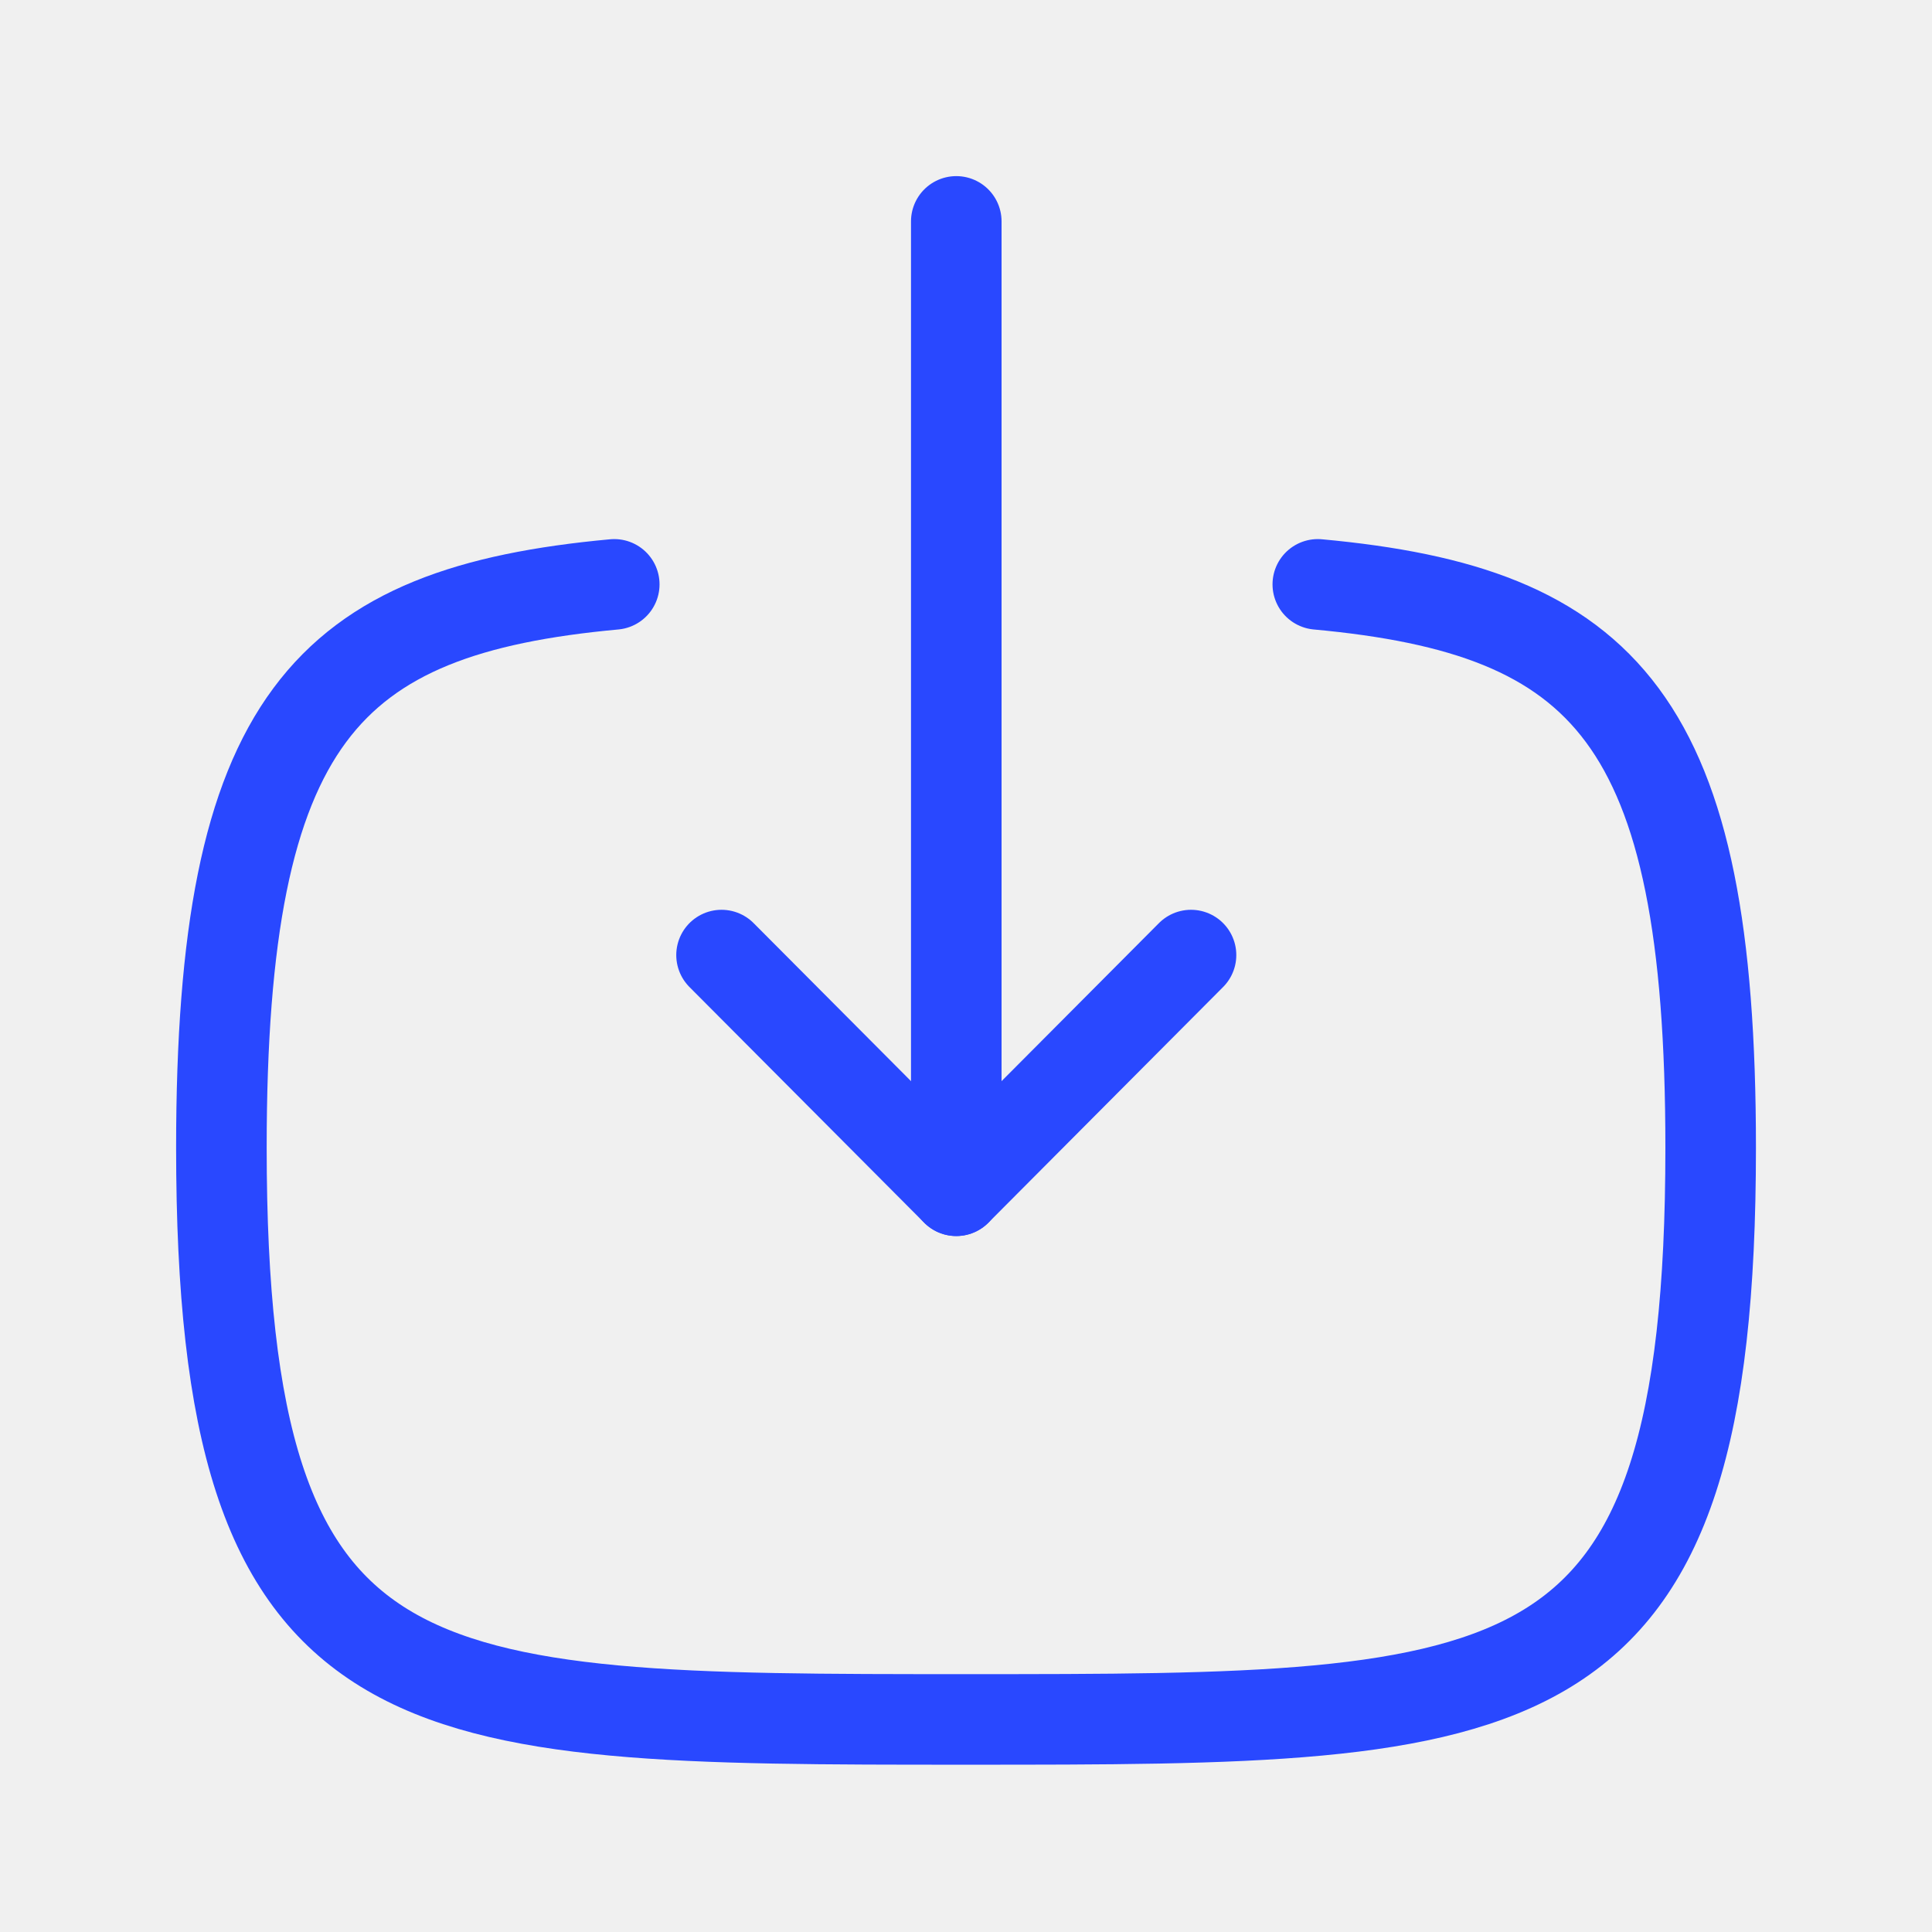
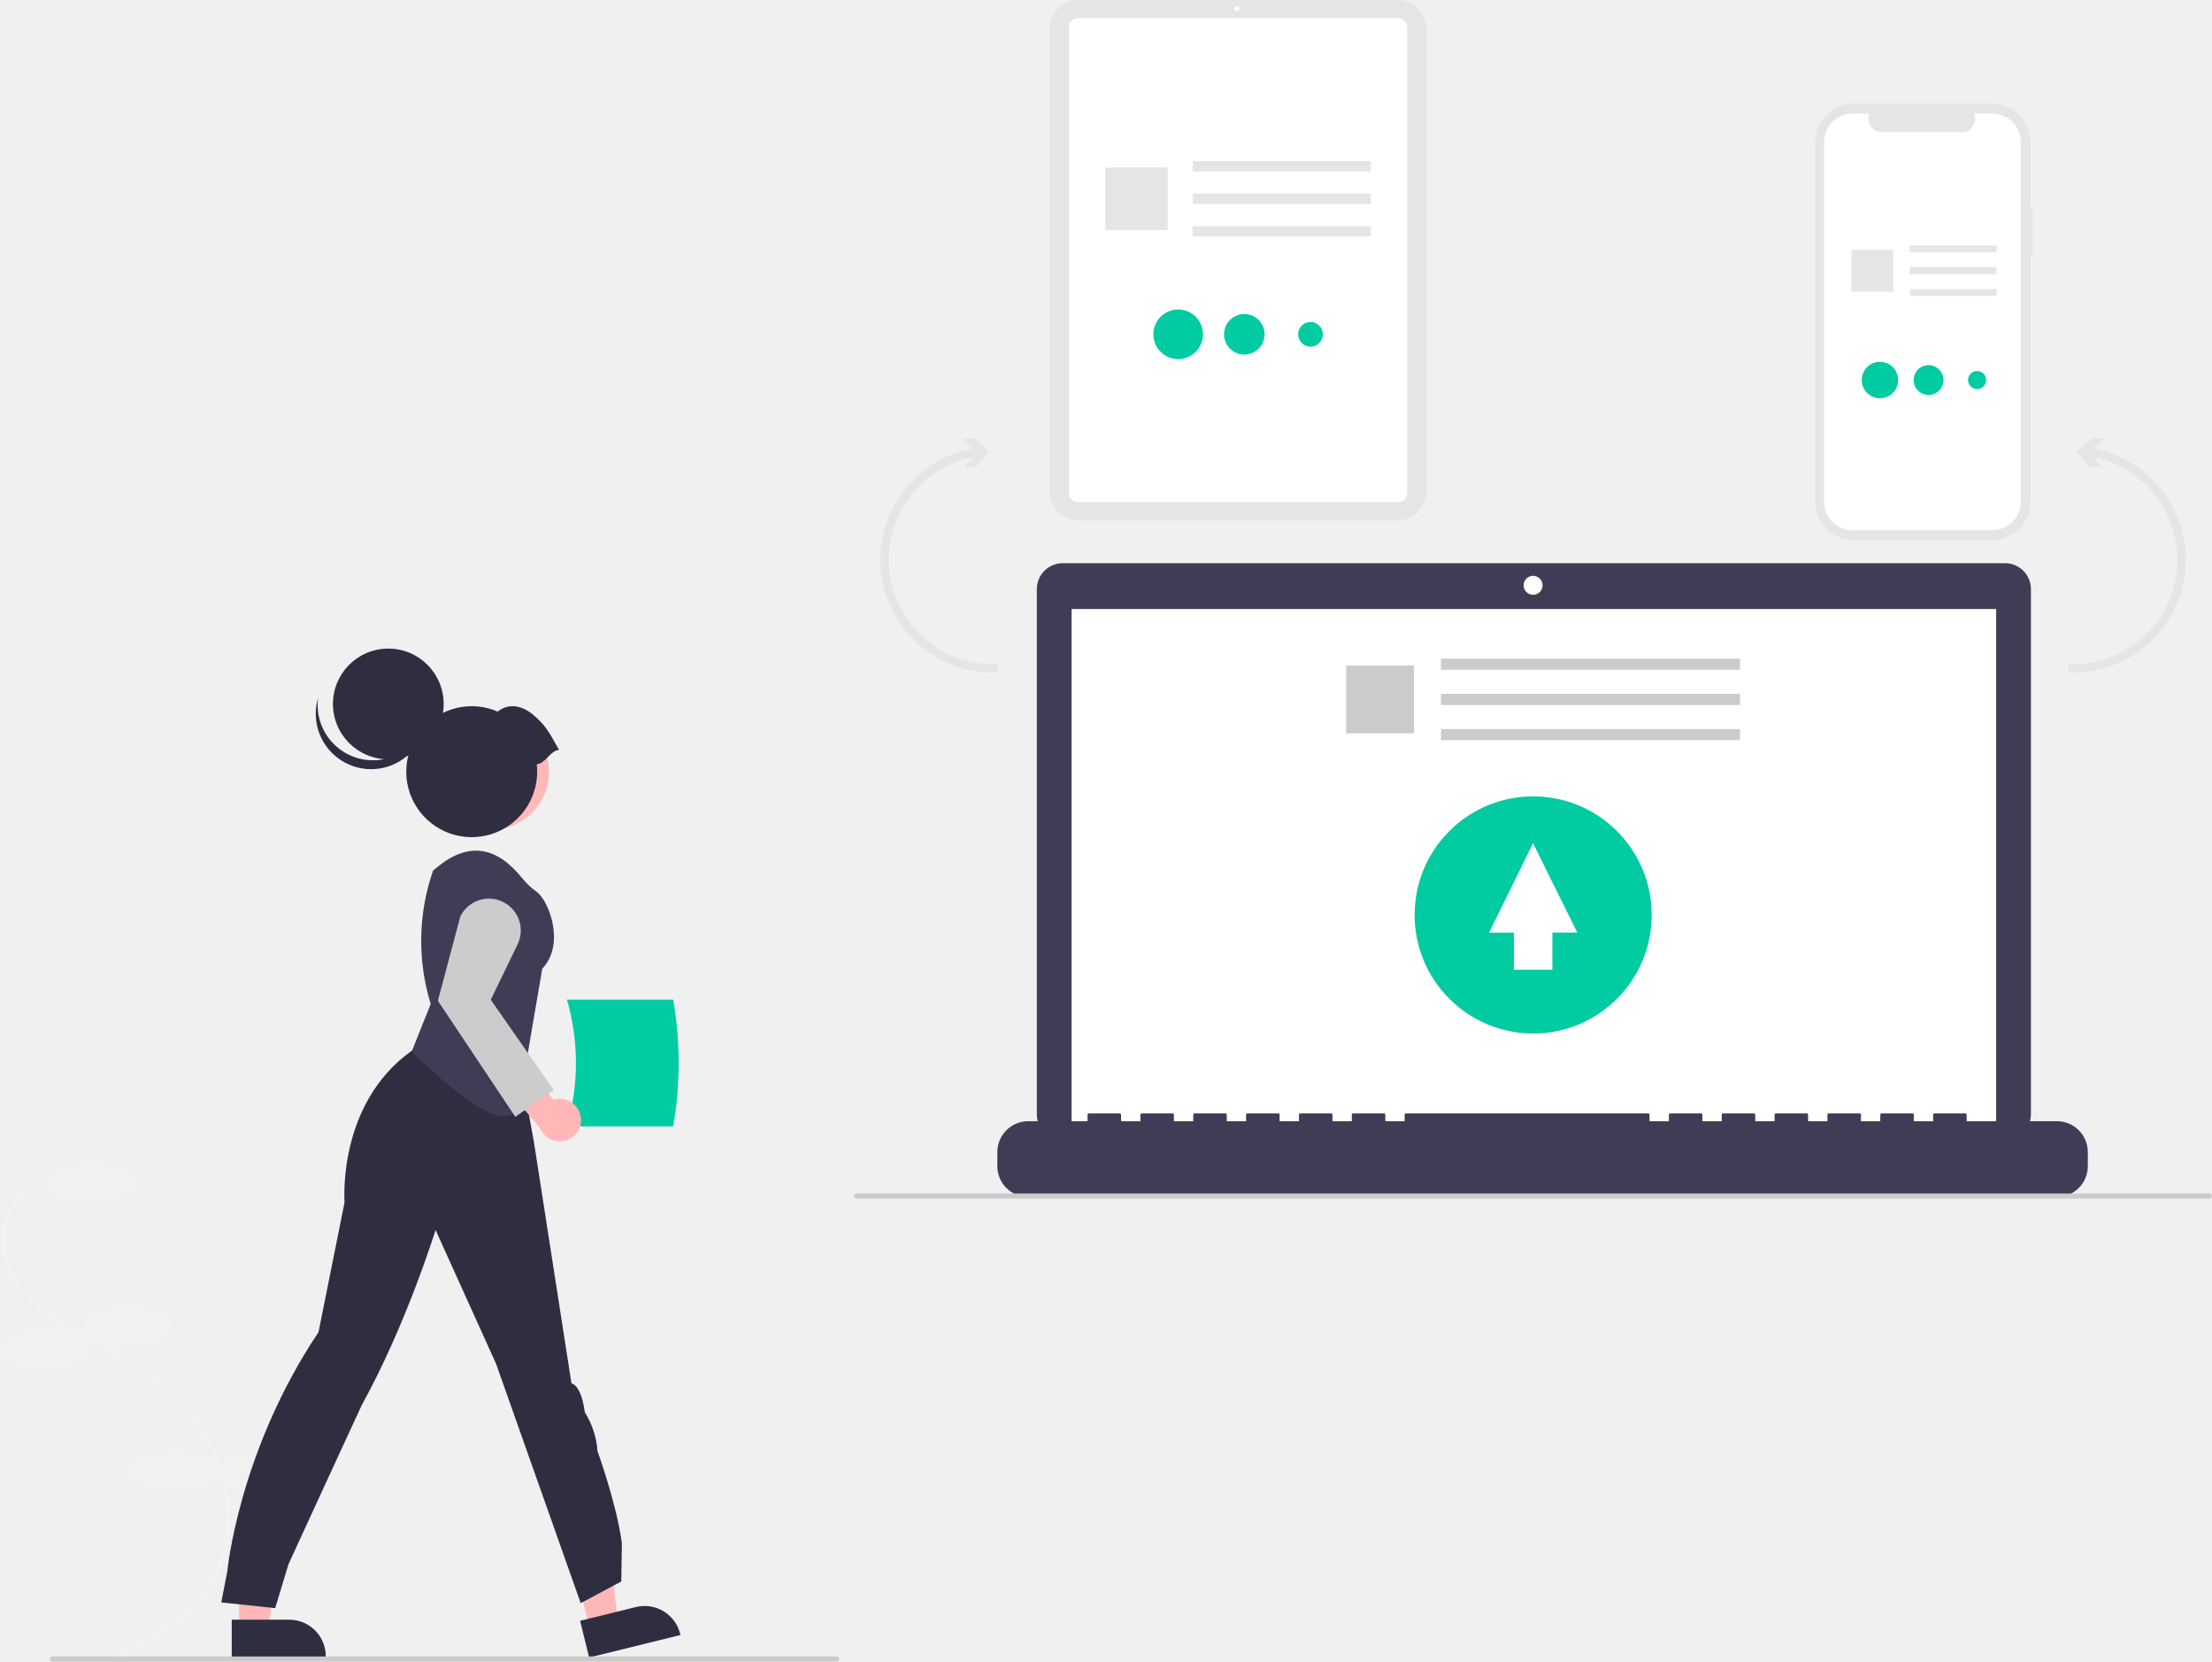
- <svg xmlns="http://www.w3.org/2000/svg" width="32" height="32" viewBox="0 0 32 32" fill="none">
-   <path d="M15.839 19.722V3.667" stroke="#2948FF" stroke-width="1.5" stroke-linecap="round" stroke-linejoin="round" />
-   <path d="M19.727 15.819L15.839 19.723L11.951 15.819" stroke="#2948FF" stroke-width="1.5" stroke-linecap="round" stroke-linejoin="round" />
-   <path d="M21.827 9.679C26.599 10.119 28.334 11.905 28.334 19.012C28.334 28.479 25.252 28.479 16 28.479C6.746 28.479 3.667 28.479 3.667 19.012C3.667 11.905 5.4 10.119 10.174 9.679" stroke="#2948FF" stroke-width="1.5" stroke-linecap="round" stroke-linejoin="round" />
+ <svg xmlns="http://www.w3.org/2000/svg" width="860.151" height="646" viewBox="0 0 860.151 646" role="img" artist="Katerina Limpitsouni" source="https://undraw.co/">
+   <path d="M215.704,772.438l-.951-1.759c12.753-6.897,28.626-15.481,36.916-29.567,8.172-13.886,8.356-32.743.479-49.211-6.704-14.016-19.018-26.572-35.611-36.313-3.273-1.921-6.709-3.742-10.031-5.503-8.031-4.256-16.336-8.658-23.184-14.903-9.432-8.601-16.568-23.035-11.249-35.891a23.856,23.856,0,0,1,20.677-14.467l.113,1.997a21.861,21.861,0,0,0-18.948,13.248c-4.943,11.947,1.839,25.505,10.754,33.636,6.661,6.074,14.852,10.415,22.773,14.613,3.342,1.771,6.797,3.603,10.108,5.546,16.938,9.943,29.526,22.798,36.403,37.174,8.16,17.061,7.946,36.637-.559,51.089C244.82,756.693,228.676,765.424,215.704,772.438Z" transform="translate(-169.9245 -127)" fill="#f1f1f1" />
+   <ellipse cx="35.5" cy="459.865" rx="17.5" ry="8.5" fill="#f1f1f1" />
+   <ellipse cx="49.5" cy="515.865" rx="17.5" ry="8.5" fill="#f1f1f1" />
+   <ellipse cx="17.5" cy="524.865" rx="17.5" ry="8.5" fill="#f1f1f1" />
+   <ellipse cx="67.5" cy="571.865" rx="17.5" ry="8.5" fill="#f1f1f1" />
+   <ellipse cx="102.5" cy="571.865" rx="17.5" ry="8.5" fill="#f1f1f1" />
+   <path d="M390.395,564.899h41.304a144.464,144.464,0,0,0,0-49.247H390.395A88.611,88.611,0,0,1,390.395,564.899Z" transform="translate(-169.9245 -127)" fill="#00CBA1" />
+   <polygon points="93.008 633.403 104.35 633.403 109.746 589.655 93.006 589.656 93.008 633.403" fill="#ffb7b7" />
+   <path d="M260.04,756.7l22.336-.001h.001a14.235,14.235,0,0,1,14.235,14.234v.463l-36.571.001Z" transform="translate(-169.9245 -127)" fill="#2f2e41" />
+   <polygon points="229.273 633.03 240.286 630.32 235.073 586.55 218.818 590.551 229.273 633.03" fill="#ffb7b7" />
+   <path d="M395.503,757.126l21.689-5.338.001-0a14.235,14.235,0,0,1,17.223,10.421l.111.449-35.512,8.74Z" transform="translate(-169.9245 -127)" fill="#2f2e41" />
+   <path d="M255.958,749.972l2.356-12.055s4.337-46.545,35.462-92.997l10.131-50.461s-3.009-38.196,26.032-58.872l8.953-6.168,31.39,1.799,7.25,39.691,14.608,93.914s3.77.353,5.183,11.214a32.66,32.66,0,0,1,4.948,15.138s7.476,20.623,9.478,35.808l-.236,14.858-15.786,8.41-32.901-93.048-23.533-52.019s-11.326,36.651-28.675,68.049c0,0-23.762,51.431-28.509,61.88l-5.183,17.101Z" transform="translate(-169.9245 -127)" fill="#2f2e41" />
+   <circle cx="190.987" cy="300.115" r="22.436" fill="#ffb7b7" />
+   <circle cx="190.987" cy="300.115" r="22.436" fill="#ffb8b8" />
+   <path d="M330.004,535.826l7.407-18.501a83.21,83.21,0,0,1,.915-51.883l0,0,1.417-1.167c12.345-10.166,23.18-8.316,33.235,4.121l0,0a27.799,27.799,0,0,0,5.626,5.305c4.434,3.111,11.47,20.015,2.181,29.923l-7.431,43.349C374.136,570.907,356.769,561.895,330.004,535.826Z" transform="translate(-169.9245 -127)" fill="#3f3d56" />
+   <path d="M395.772,561.381a8.214,8.214,0,0,0-10.593-6.815l-12.025-14.414-10.542,5.171,17.267,20.118a8.259,8.259,0,0,0,15.893-4.059Z" transform="translate(-169.9245 -127)" fill="#ffb7b7" />
+   <path d="M370.305,561.192,340.197,516.065l8.706-32.721a12.385,12.385,0,0,1,22.287,10.813l-10.424,21.532,24.451,35.065Z" transform="translate(-169.9245 -127)" fill="#ccc" />
+   <circle cx="150.994" cy="273.676" r="21.525" fill="#2f2e41" />
+   <path d="M302.352,418.5a21.526,21.526,0,0,0,33.24-11.302,21.526,21.526,0,1,1-41.99-8.827A21.518,21.518,0,0,0,302.352,418.5Z" transform="translate(-169.9245 -127)" fill="#2f2e41" />
+   <path d="M387.299,418.524c-3.758-6.727-5.196-9.538-10.041-13.628-4.285-3.618-9.555-4.68-13.806-1.252a25.457,25.457,0,1,0,15.36,23.367,25.668,25.668,0,0,0-.173-2.878C382.334,423.613,383.604,419.043,387.299,418.524Z" transform="translate(-169.9245 -127)" fill="#2f2e41" />
+   <path d="M495.256,773h-305a1,1,0,0,1,0-2h305a1,1,0,1,1,0,2Z" transform="translate(-169.9245 -127)" fill="#cbcbcb" />
+   <path d="M960.363,207.644h-.932V182.111a14.778,14.778,0,0,0-14.778-14.778h-54.095A14.778,14.778,0,0,0,875.78,182.111V322.187a14.778,14.778,0,0,0,14.778,14.778h54.095a14.778,14.778,0,0,0,14.778-14.778v-96.368h.932Z" transform="translate(-169.9245 -127)" fill="#e5e5e5" />
+   <path d="M944.633,171.178h-7.061a5.243,5.243,0,0,1-4.854,7.223H901.727a5.243,5.243,0,0,1-4.854-7.223h-6.595a11.036,11.036,0,0,0-11.036,11.036V322.084A11.036,11.036,0,0,0,890.277,333.12h54.355a11.036,11.036,0,0,0,11.036-11.036h0V182.214A11.036,11.036,0,0,0,944.633,171.178Z" transform="translate(-169.9245 -127)" fill="#fff" />
+   <rect x="742.69" y="95.46" width="33.701" height="2.67" fill="#e5e5e5" />
+   <rect x="742.69" y="103.916" width="33.701" height="2.67" fill="#e5e5e5" />
+   <rect x="742.69" y="112.371" width="33.701" height="2.67" fill="#e5e5e5" />
+   <rect x="719.903" y="97.111" width="16.281" height="16.281" fill="#e5e5e5" />
+   <circle cx="731.035" cy="147.753" r="7.085" fill="#00CBA1" />
+   <circle cx="749.928" cy="147.753" r="5.789" fill="#00CBA1" />
+   <circle cx="768.821" cy="147.753" r="3.522" fill="#00CBA1" />
+   <path d="M713.453,329.293H589.273a11.114,11.114,0,0,1-11.102-11.102V138.102A11.114,11.114,0,0,1,589.273,127H713.453a11.114,11.114,0,0,1,11.102,11.102V318.191A11.114,11.114,0,0,1,713.453,329.293Z" transform="translate(-169.9245 -127)" fill="#e5e5e5" />
+   <path d="M713.672,322.209H589.054a3.426,3.426,0,0,1-3.422-3.422v-181.282a3.426,3.426,0,0,1,3.422-3.422H713.672a3.426,3.426,0,0,1,3.422,3.422v181.282A3.426,3.426,0,0,1,713.672,322.209Z" transform="translate(-169.9245 -127)" fill="#fff" />
+   <circle cx="480.966" cy="3.4" r="0.944" fill="#fff" />
+   <rect x="463.776" y="62.68" width="69.311" height="3.982" fill="#e5e5e5" />
+   <rect x="463.776" y="75.291" width="69.311" height="3.982" fill="#e5e5e5" />
+   <rect x="463.776" y="87.902" width="69.311" height="3.982" fill="#e5e5e5" />
+   <rect x="429.79" y="65.141" width="24.282" height="24.282" fill="#e5e5e5" />
+   <circle cx="458.136" cy="129.965" r="9.648" fill="#00CBA1" />
+   <circle cx="483.864" cy="129.965" r="7.884" fill="#00CBA1" />
+   <circle cx="509.593" cy="129.965" r="4.797" fill="#00CBA1" />
+   <path d="M949.577,345.953H583.188a10.085,10.085,0,0,0-10.085,10.085v204.145a10.085,10.085,0,0,0,10.085,10.085H949.577a10.085,10.085,0,0,0,10.085-10.085v-204.145a10.085,10.085,0,0,0-10.085-10.085Z" transform="translate(-169.9245 -127)" fill="#3f3d56" />
+   <rect x="416.7" y="236.775" width="359.517" height="202.805" fill="#fff" />
+   <circle cx="596.151" cy="227.557" r="3.687" fill="#fff" />
+   <path d="M969.756,562.892H934.67v-2.528a.501.501,0,0,0-.501-.501H922.139a.501.501,0,0,0-.501.501v2.528h-7.518v-2.528a.501.501,0,0,0-.501-.501H901.588a.501.501,0,0,0-.501.501h0v2.528h-7.519v-2.528a.501.501,0,0,0-.501-.501H881.037a.501.501,0,0,0-.501.501h0v2.528h-7.519v-2.528a.501.501,0,0,0-.501-.501H860.487a.501.501,0,0,0-.501.501v2.528h-7.519v-2.528a.501.501,0,0,0-.501-.501H839.936a.501.501,0,0,0-.501.501h0v2.528h-7.519v-2.528a.501.501,0,0,0-.501-.501H819.385a.501.501,0,0,0-.501.501h0v2.528h-7.519v-2.528a.501.501,0,0,0-.501-.501H716.632a.501.501,0,0,0-.501.501h0v2.528h-7.519v-2.528a.501.501,0,0,0-.501-.501H696.081a.501.501,0,0,0-.501.501h0v2.528h-7.519v-2.528a.501.501,0,0,0-.501-.501H675.53a.501.501,0,0,0-.501.501h0v2.528h-7.519v-2.528a.501.501,0,0,0-.501-.501H654.98a.501.501,0,0,0-.501.501h0v2.528H646.96v-2.528a.501.501,0,0,0-.501-.501H634.429a.501.501,0,0,0-.501.501h0v2.528H626.409v-2.528a.501.501,0,0,0-.501-.501H613.878a.501.501,0,0,0-.501.501v2.528h-7.519v-2.528a.501.501,0,0,0-.501-.501H593.328a.501.501,0,0,0-.501.501h0v2.528H569.77A12.03,12.03,0,0,0,557.74,574.922v5.44a12.03,12.03,0,0,0,12.03,12.03H969.756a12.03,12.03,0,0,0,12.03-12.03V574.922A12.03,12.03,0,0,0,969.756,562.892Z" transform="translate(-169.9245 -127)" fill="#3f3d56" />
+   <rect x="560.338" y="256.085" width="116.259" height="4.32" fill="#cbcbcb" />
+   <rect x="560.338" y="269.765" width="116.259" height="4.32" fill="#cbcbcb" />
+   <rect x="560.338" y="283.445" width="116.259" height="4.32" fill="#cbcbcb" />
+   <rect x="523.471" y="258.755" width="26.34" height="26.34" fill="#cbcbcb" />
+   <circle cx="596.178" cy="355.703" r="46.095" fill="#00CBA1" />
+   <polygon points="588.694 362.58 579.029 362.58 596.133 327.821 613.327 362.548 603.654 362.548 603.654 376.999 588.694 376.999 588.694 362.58" fill="#fff" />
+   <path d="M522.777,316.017a43.788,43.788,0,0,1,25.505-14.655l-4.415-3.709,4.722-.409,6.043,5.079-5.079,6.043-4.722.409,3.403-4.047a40.629,40.629,0,0,0,9.379,80.453l.118,3.29a43.926,43.926,0,0,1-34.954-72.455Z" transform="translate(-169.9245 -127)" fill="#e5e5e5" />
+   <path d="M1019.896,346.153A43.926,43.926,0,0,1,974.42,388.471l.118-3.29a40.629,40.629,0,0,0,9.379-80.453l3.403,4.047-4.722-.409-5.079-6.043,6.043-5.079,4.722.409-4.415,3.709a43.921,43.921,0,0,1,36.027,44.792Z" transform="translate(-169.9245 -127)" fill="#e5e5e5" />
+   <path d="M1029.076,593h-526a1,1,0,0,1,0-2h526a1,1,0,0,1,0,2Z" transform="translate(-169.9245 -127)" fill="#cbcbcb" />
</svg>
